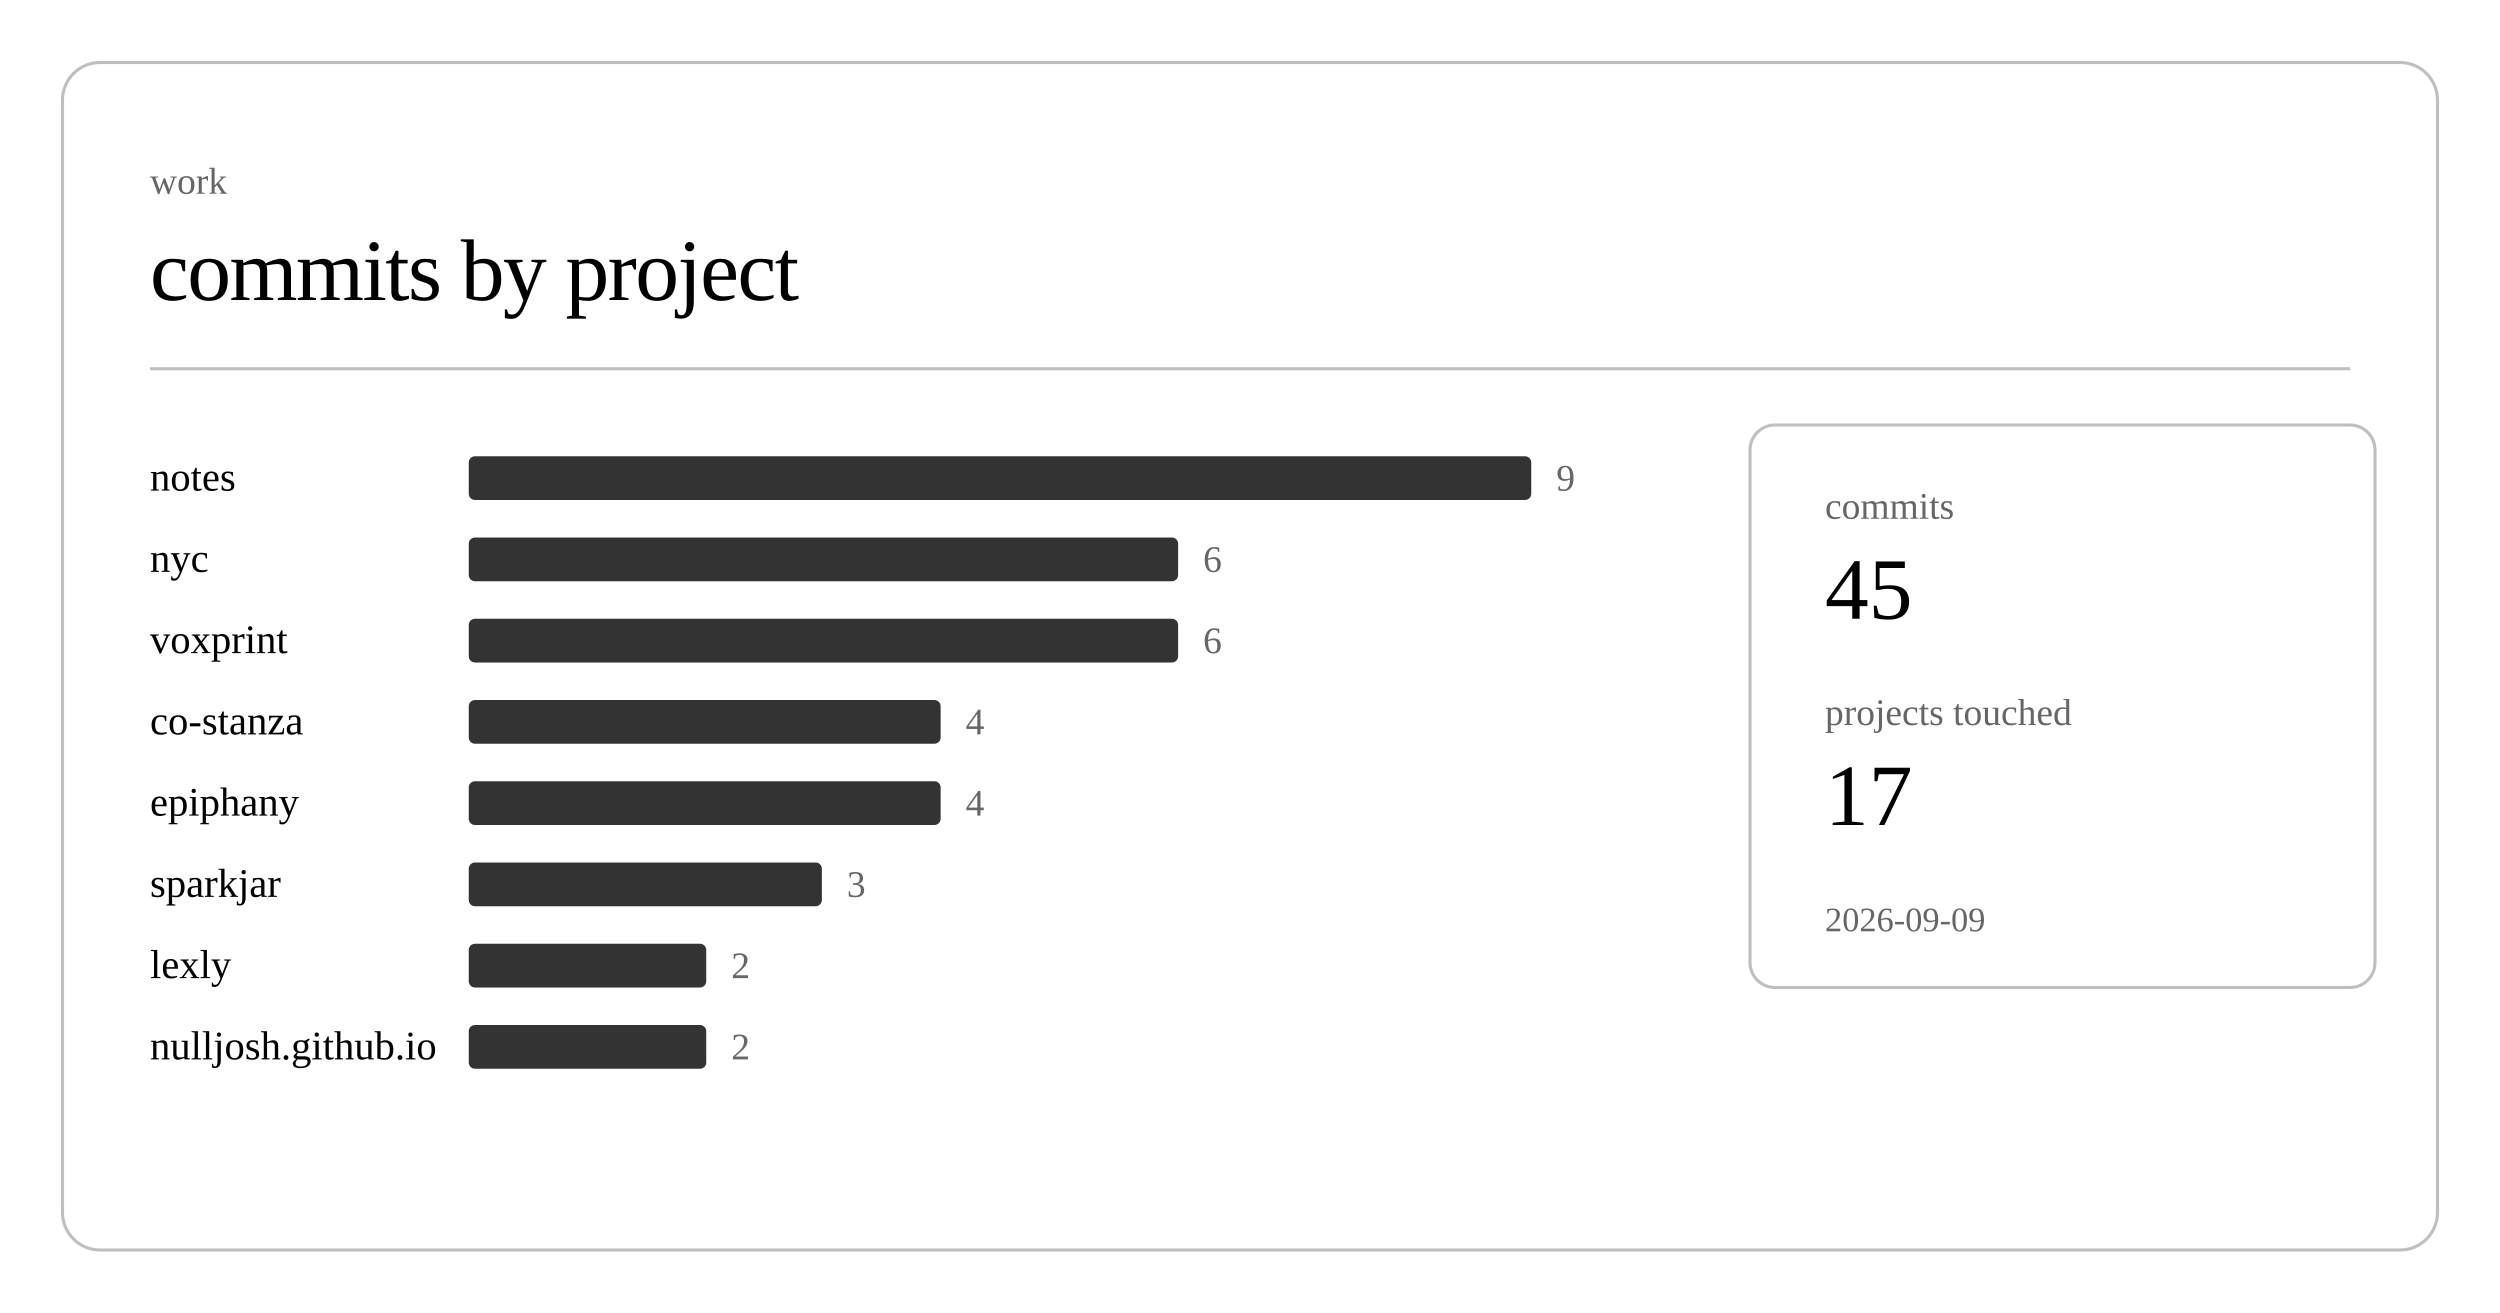
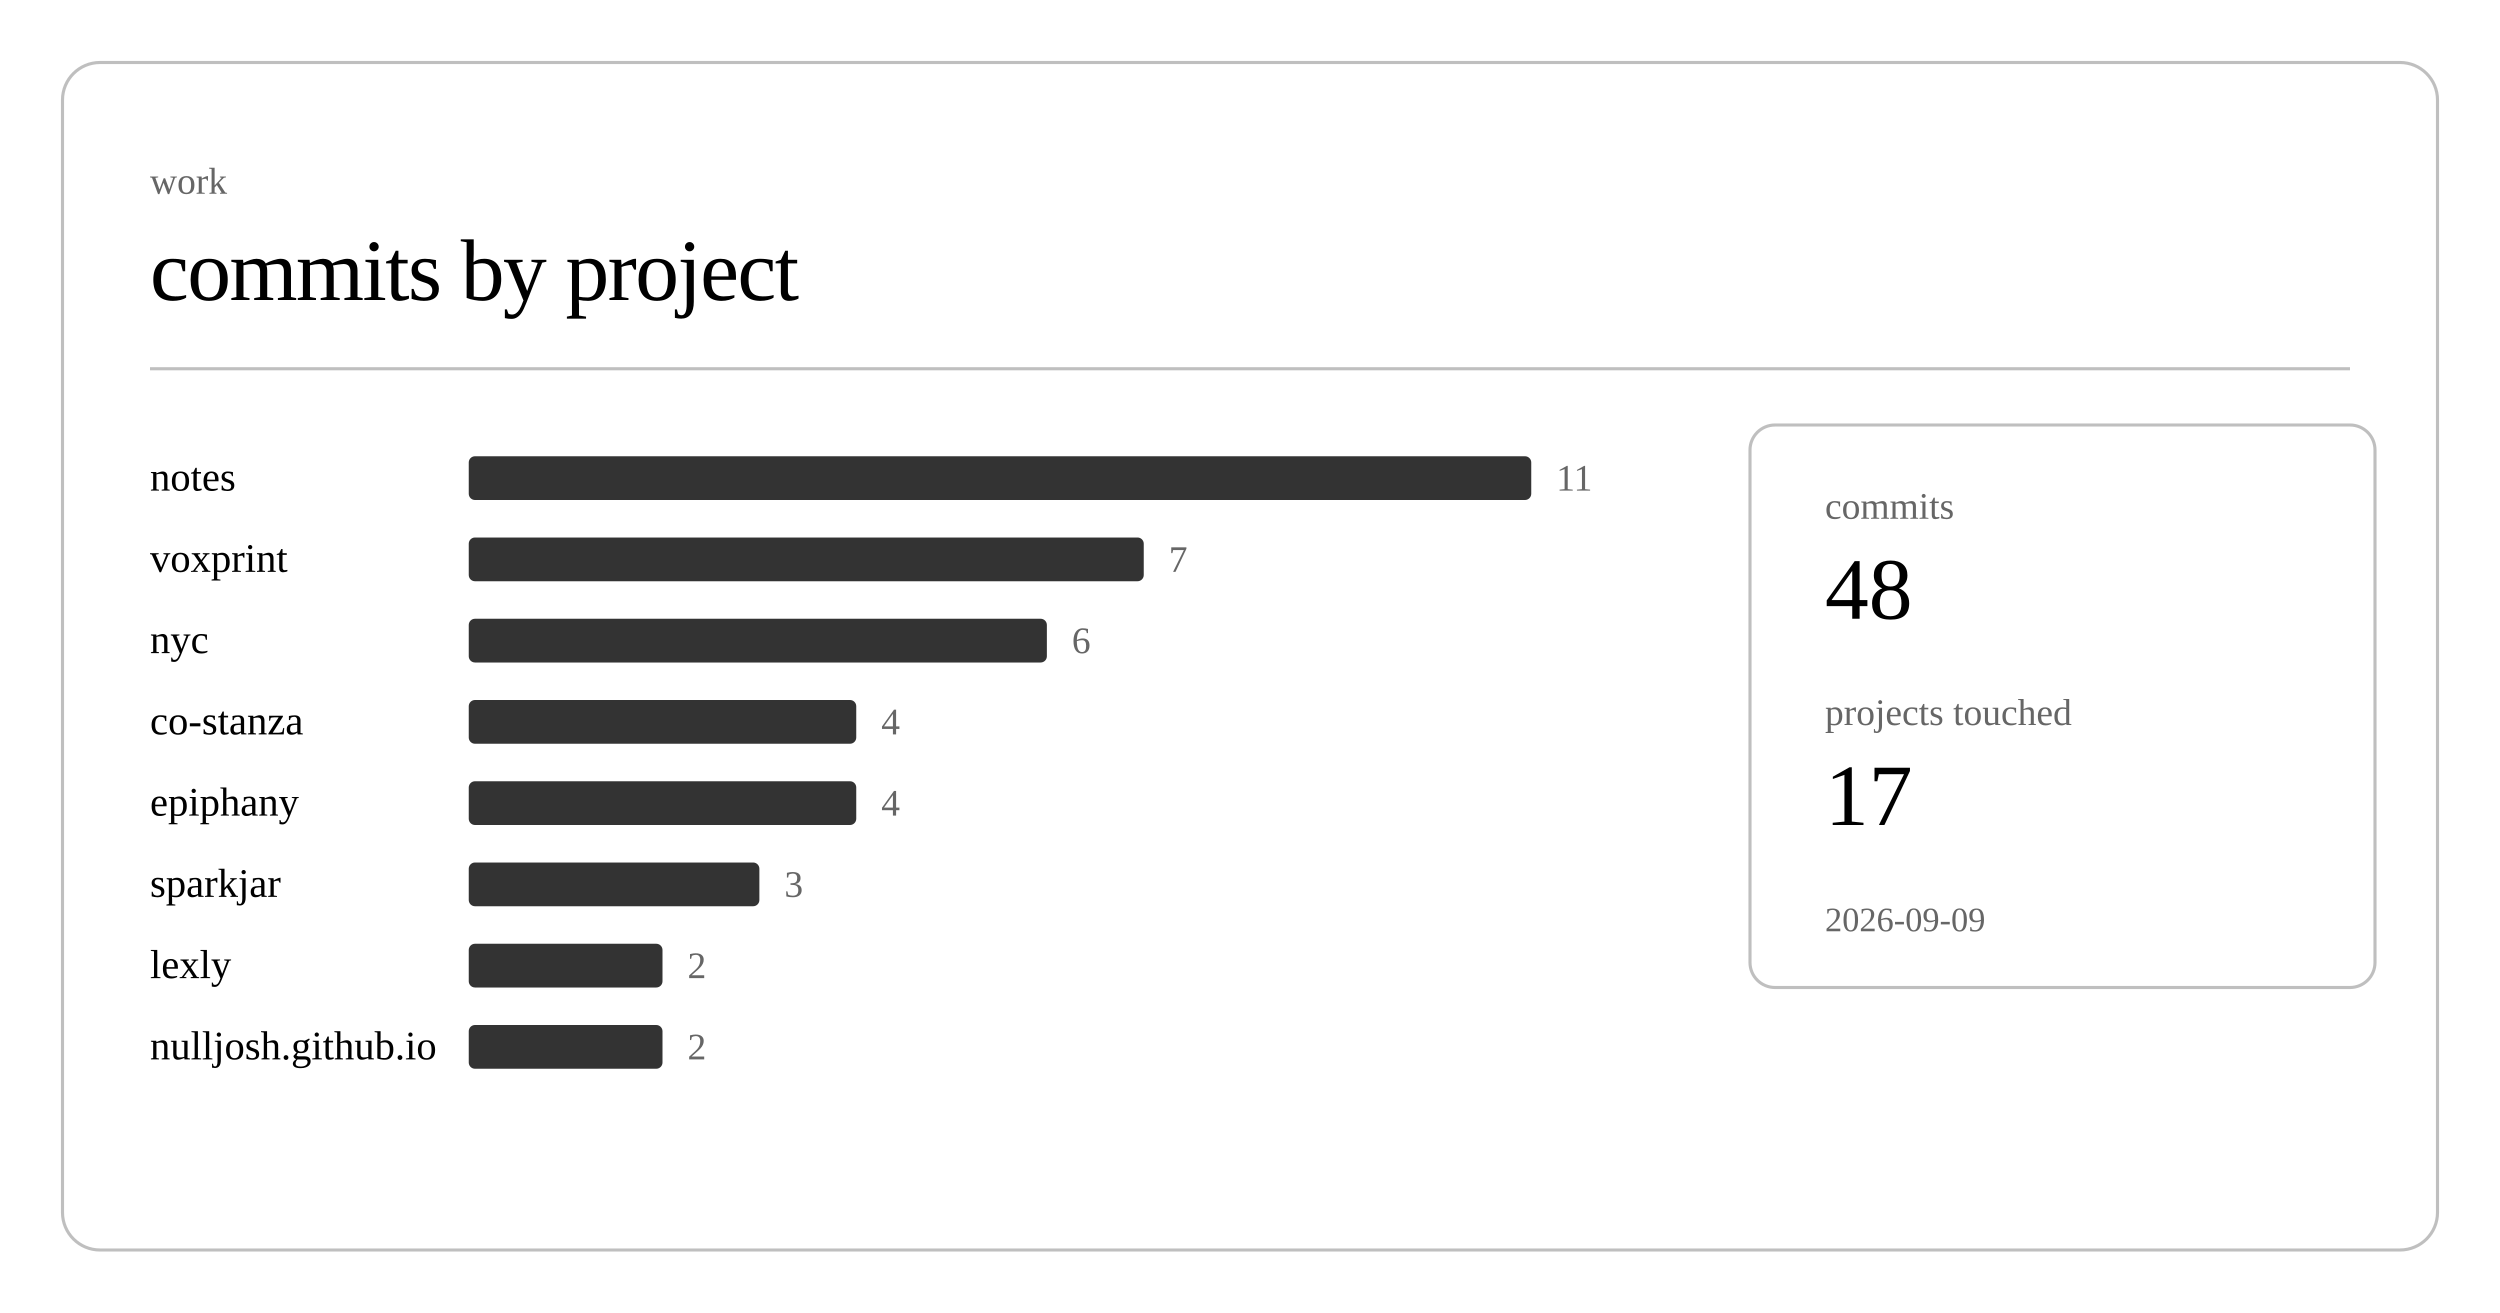
<svg xmlns="http://www.w3.org/2000/svg" class="post-header-svg" viewBox="0 0 800 420" width="800" height="420">
  <rect x="20" y="20" width="760" height="380" rx="12" ry="12" fill="none" stroke="currentColor" stroke-width="1" opacity="0.25" />
  <text fill="currentColor" x="48" y="62" font-size="12" opacity="0.6">work</text>
  <text fill="currentColor" x="48" y="96" font-size="28" font-weight="300" letter-spacing="-0.5">commits by project</text>
  <line stroke="currentColor" x1="48" y1="118" x2="752" y2="118" stroke-width="1" opacity="0.25" />
  <a href="https://github.com/nulljosh/notes">
    <text fill="currentColor" x="48" y="157" font-size="13">notes</text>
  </a>
  <rect x="150" y="146" width="340" height="14" rx="2" fill="currentColor" opacity="0.8" />
-   <text fill="currentColor" x="498" y="157" font-size="12" opacity="0.6">9</text>
+   <text fill="currentColor" x="498" y="157" font-size="12" opacity="0.6">11</text>
+   <a href="https://github.com/nulljosh/voxprint">
+     <text fill="currentColor" x="48" y="183" font-size="13">voxprint</text>
+   </a>
+   <rect x="150" y="172" width="216" height="14" rx="2" fill="currentColor" opacity="0.8" />
+   <text fill="currentColor" x="374" y="183" font-size="12" opacity="0.6">7</text>
  <a href="https://github.com/nulljosh/nyc">
-     <text fill="currentColor" x="48" y="183" font-size="13">nyc</text>
+     <text fill="currentColor" x="48" y="209" font-size="13">nyc</text>
  </a>
-   <rect x="150" y="172" width="227" height="14" rx="2" fill="currentColor" opacity="0.8" />
-   <text fill="currentColor" x="385" y="183" font-size="12" opacity="0.6">6</text>
-   <a href="https://github.com/nulljosh/voxprint">
-     <text fill="currentColor" x="48" y="209" font-size="13">voxprint</text>
-   </a>
-   <rect x="150" y="198" width="227" height="14" rx="2" fill="currentColor" opacity="0.8" />
-   <text fill="currentColor" x="385" y="209" font-size="12" opacity="0.6">6</text>
+   <rect x="150" y="198" width="185" height="14" rx="2" fill="currentColor" opacity="0.8" />
+   <text fill="currentColor" x="343" y="209" font-size="12" opacity="0.6">6</text>
  <a href="https://github.com/nulljosh/co-stanza">
    <text fill="currentColor" x="48" y="235" font-size="13">co-stanza</text>
  </a>
-   <rect x="150" y="224" width="151" height="14" rx="2" fill="currentColor" opacity="0.8" />
-   <text fill="currentColor" x="309" y="235" font-size="12" opacity="0.6">4</text>
+   <rect x="150" y="224" width="124" height="14" rx="2" fill="currentColor" opacity="0.8" />
+   <text fill="currentColor" x="282" y="235" font-size="12" opacity="0.6">4</text>
  <a href="https://github.com/nulljosh/epiphany">
    <text fill="currentColor" x="48" y="261" font-size="13">epiphany</text>
  </a>
-   <rect x="150" y="250" width="151" height="14" rx="2" fill="currentColor" opacity="0.8" />
-   <text fill="currentColor" x="309" y="261" font-size="12" opacity="0.6">4</text>
+   <rect x="150" y="250" width="124" height="14" rx="2" fill="currentColor" opacity="0.8" />
+   <text fill="currentColor" x="282" y="261" font-size="12" opacity="0.6">4</text>
  <a href="https://github.com/nulljosh/sparkjar">
    <text fill="currentColor" x="48" y="287" font-size="13">sparkjar</text>
  </a>
-   <rect x="150" y="276" width="113" height="14" rx="2" fill="currentColor" opacity="0.8" />
-   <text fill="currentColor" x="271" y="287" font-size="12" opacity="0.6">3</text>
+   <rect x="150" y="276" width="93" height="14" rx="2" fill="currentColor" opacity="0.8" />
+   <text fill="currentColor" x="251" y="287" font-size="12" opacity="0.6">3</text>
  <a href="https://github.com/nulljosh/lexly">
    <text fill="currentColor" x="48" y="313" font-size="13">lexly</text>
  </a>
-   <rect x="150" y="302" width="76" height="14" rx="2" fill="currentColor" opacity="0.8" />
-   <text fill="currentColor" x="234" y="313" font-size="12" opacity="0.6">2</text>
+   <rect x="150" y="302" width="62" height="14" rx="2" fill="currentColor" opacity="0.8" />
+   <text fill="currentColor" x="220" y="313" font-size="12" opacity="0.6">2</text>
  <a href="https://github.com/nulljosh/nulljosh.github.io">
    <text fill="currentColor" x="48" y="339" font-size="13">nulljosh.github.io</text>
  </a>
-   <rect x="150" y="328" width="76" height="14" rx="2" fill="currentColor" opacity="0.8" />
-   <text fill="currentColor" x="234" y="339" font-size="12" opacity="0.6">2</text>
+   <rect x="150" y="328" width="62" height="14" rx="2" fill="currentColor" opacity="0.8" />
+   <text fill="currentColor" x="220" y="339" font-size="12" opacity="0.6">2</text>
  <rect x="560" y="136" width="200" height="180" rx="8" ry="8" fill="none" stroke="currentColor" stroke-width="1" opacity="0.25" />
  <text fill="currentColor" x="584" y="166" font-size="12" opacity="0.6">commits</text>
-   <text fill="currentColor" x="584" y="198" font-size="28" font-weight="500">45</text>
+   <text fill="currentColor" x="584" y="198" font-size="28" font-weight="500">48</text>
  <text fill="currentColor" x="584" y="232" font-size="12" opacity="0.6">projects touched</text>
  <text fill="currentColor" x="584" y="264" font-size="28" font-weight="500">17</text>
  <text fill="currentColor" x="584" y="298" font-size="11" opacity="0.6">2026-09-09</text>
</svg>
